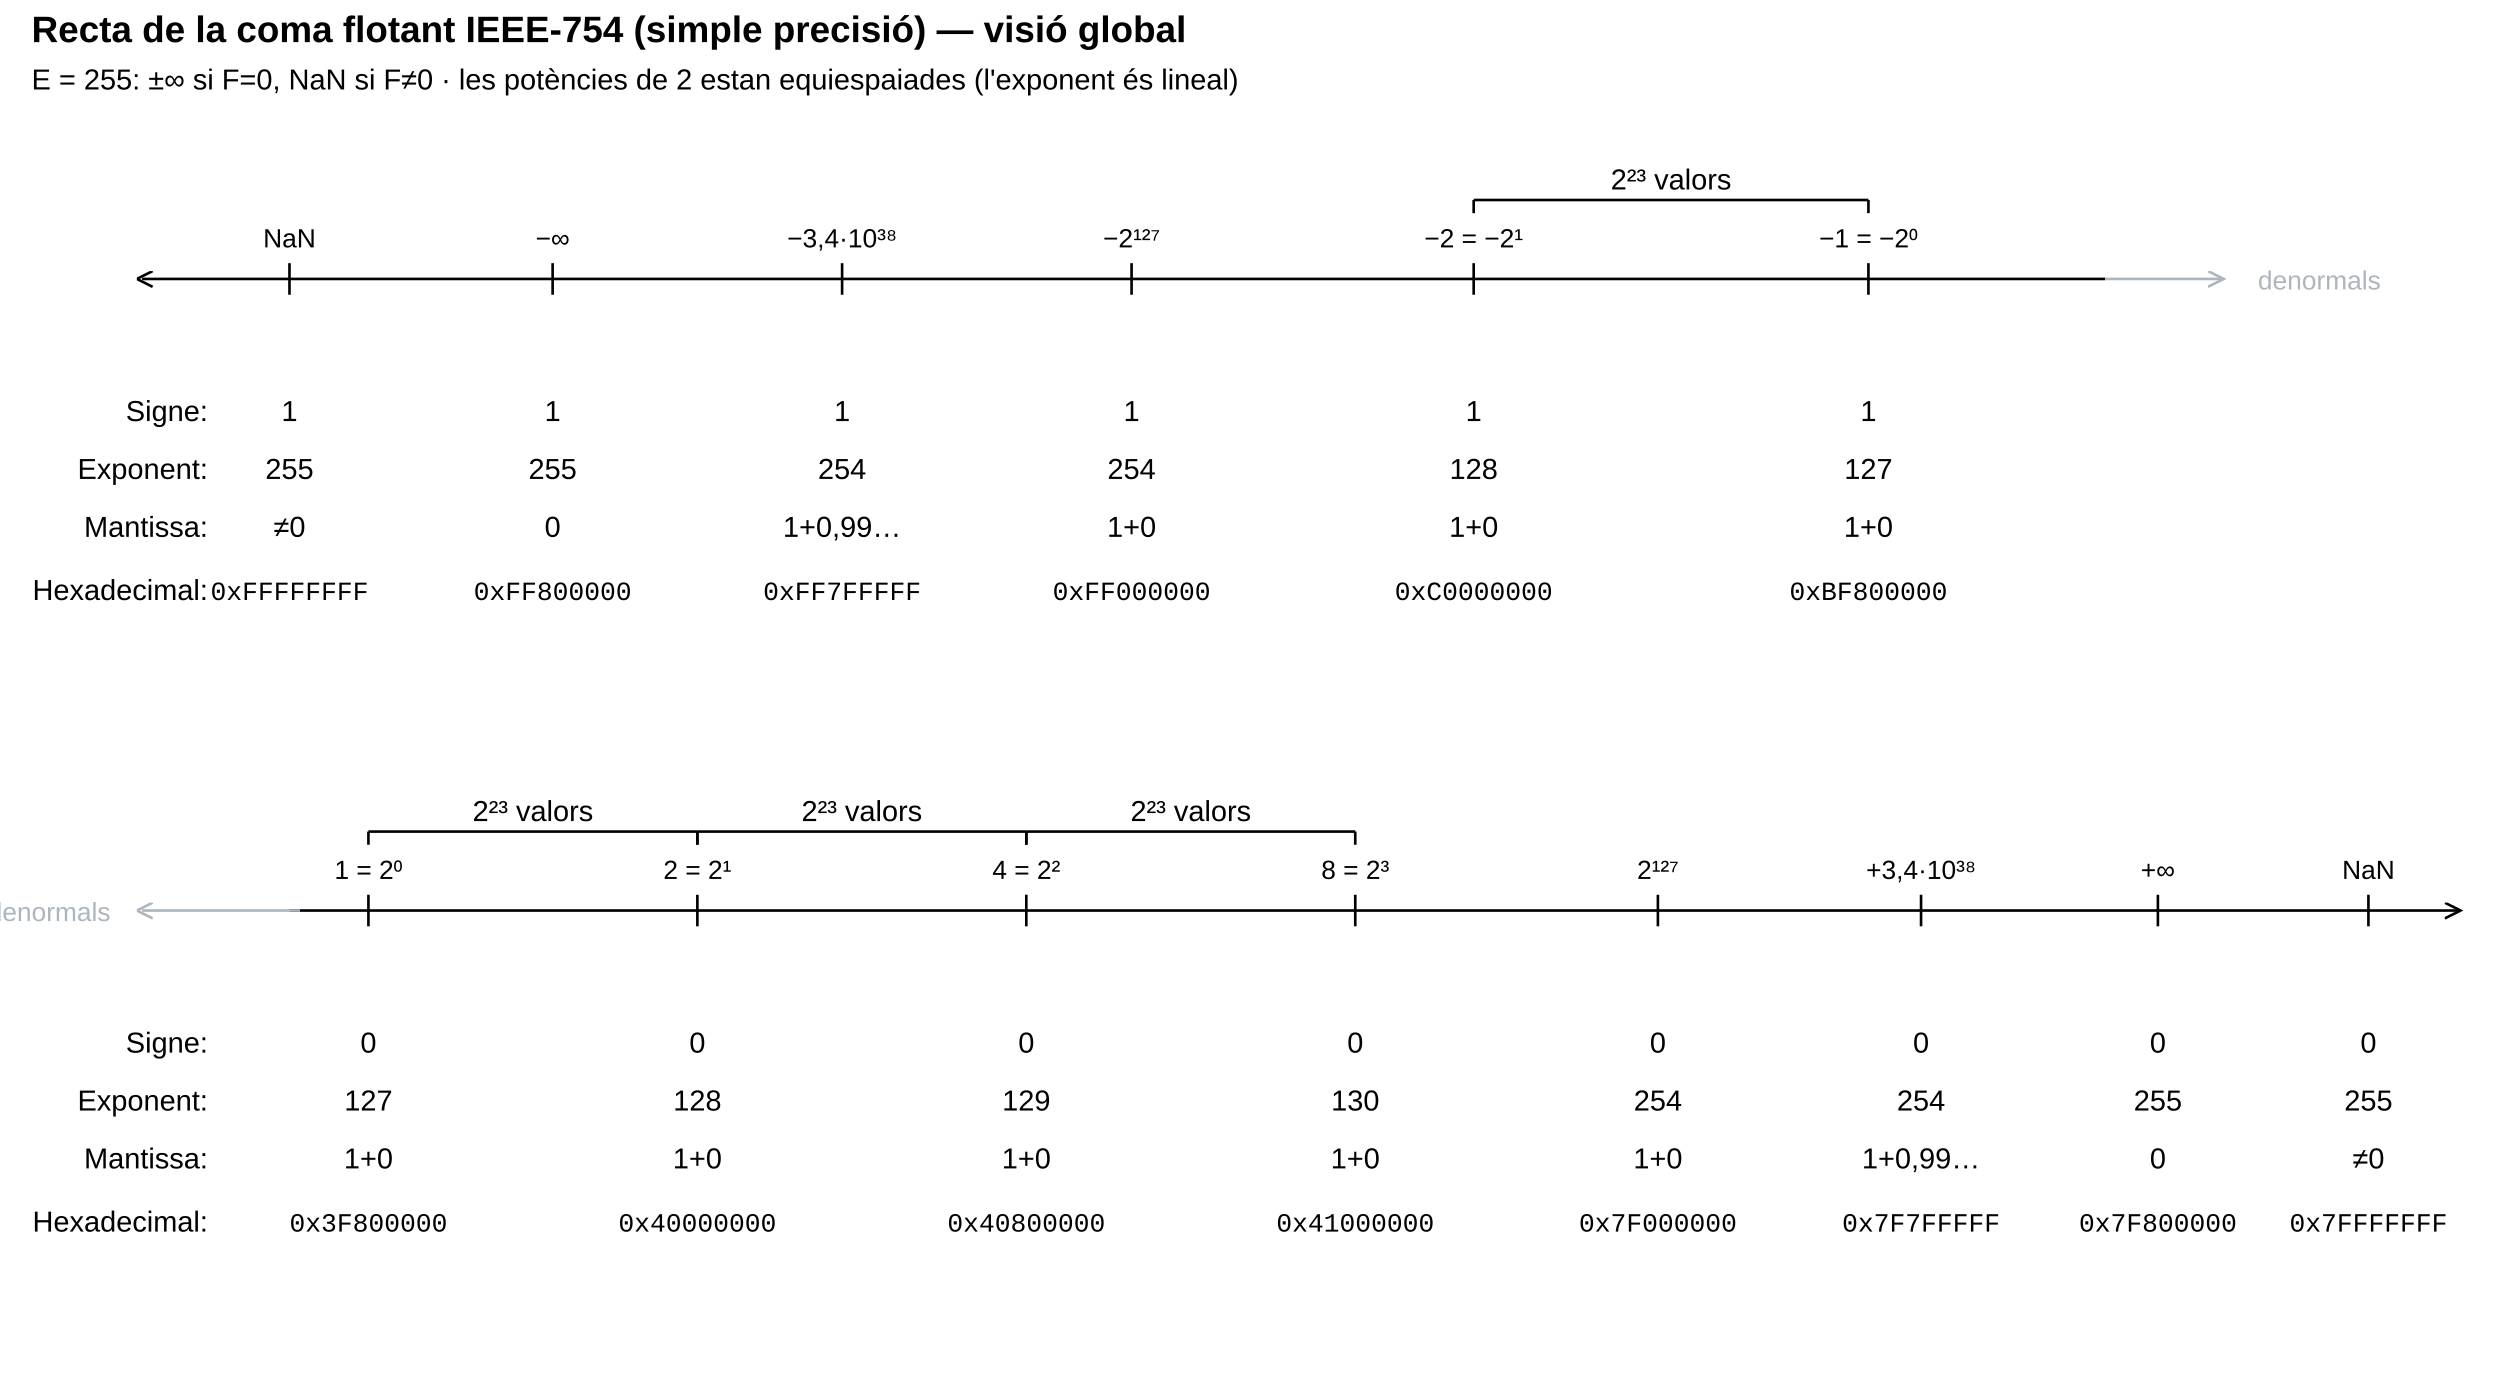
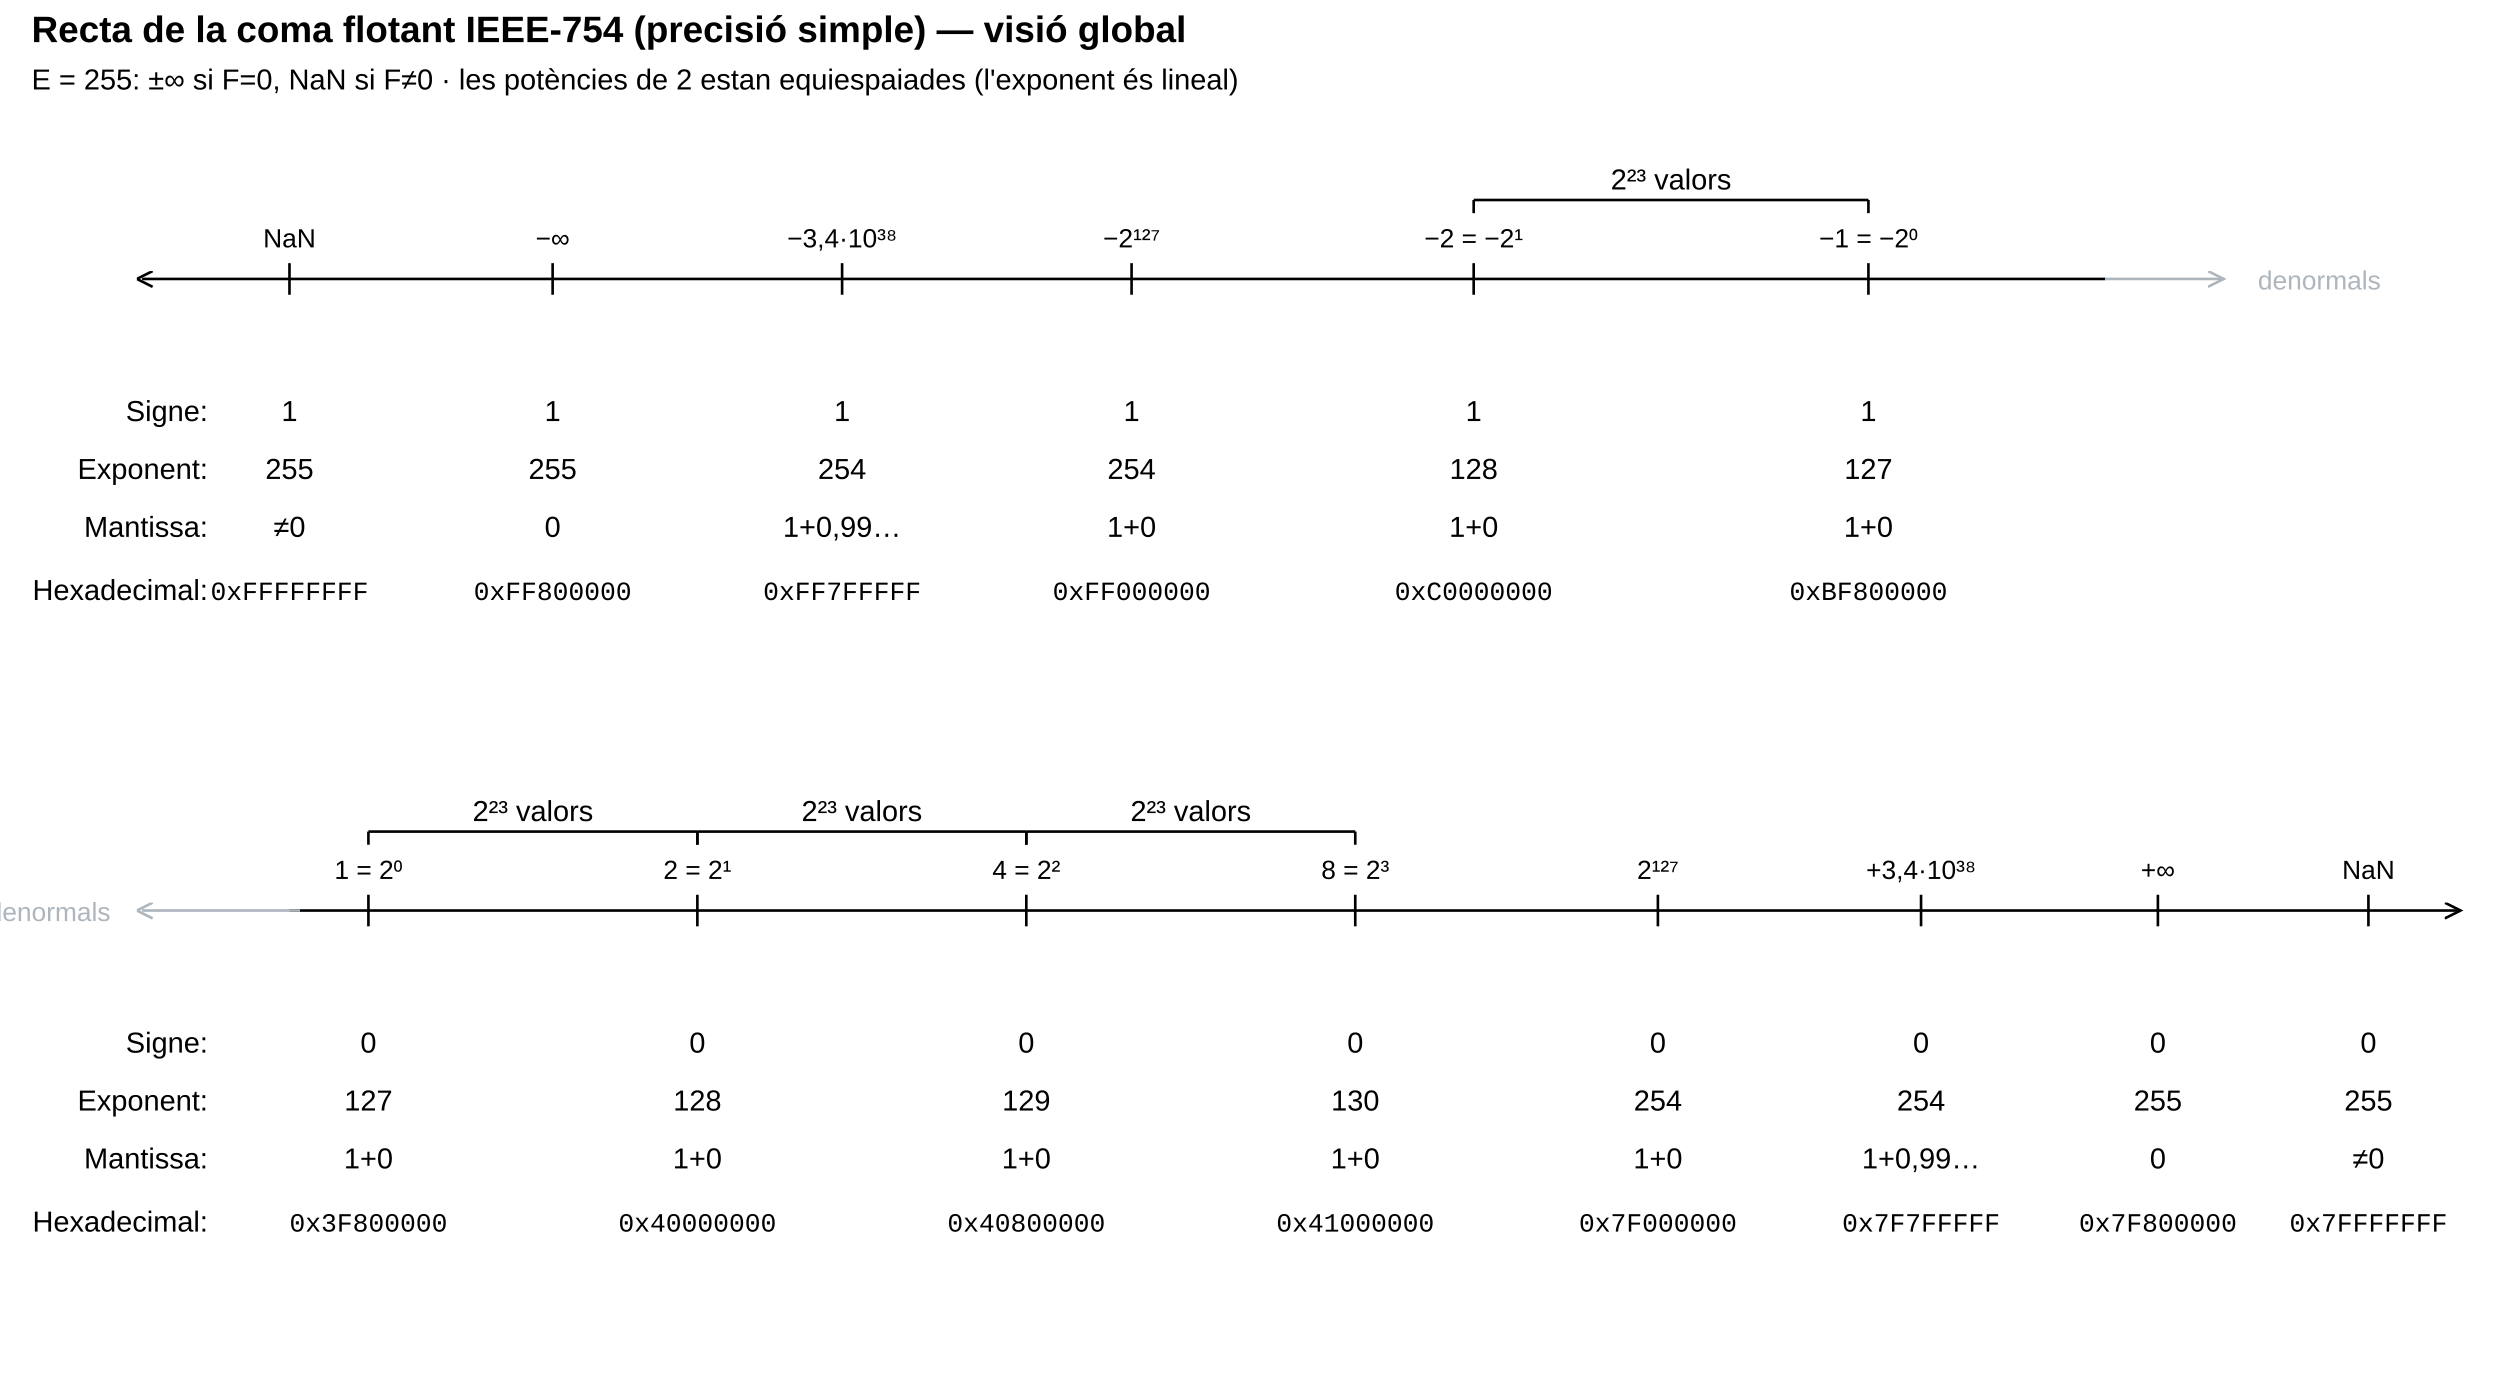
<svg xmlns="http://www.w3.org/2000/svg" width="950" height="530" viewBox="0 0 950 530" role="img">
  <defs>
    <marker id="arr-r" markerWidth="8" markerHeight="8" refX="6" refY="3" orient="auto">
      <path d="M 0,0 6,3 0,6" fill="none" stroke="#000000" stroke-width="1" />
    </marker>
    <marker id="arr-l" markerWidth="8" markerHeight="8" refX="2" refY="3" orient="auto">
      <path d="M 6,0 0,3 6,6" fill="none" stroke="#000000" stroke-width="1" />
    </marker>
    <marker id="arr-rg" markerWidth="8" markerHeight="8" refX="6" refY="3" orient="auto">
      <path d="M 0,0 6,3 0,6" fill="none" stroke="#adb5bd" stroke-width="1" />
    </marker>
    <marker id="arr-lg" markerWidth="8" markerHeight="8" refX="2" refY="3" orient="auto">
      <path d="M 6,0 0,3 6,6" fill="none" stroke="#adb5bd" stroke-width="1" />
    </marker>
  </defs>
-   <text x="12" y="16" font-family="'Liberation Sans', Arial, Helvetica, sans-serif" font-size="14" fill="#000000" text-anchor="start" font-weight="bold">Recta de la coma flotant IEEE-754 (simple precisió) — visió global</text>
+   <text x="12" y="16" font-family="'Liberation Sans', Arial, Helvetica, sans-serif" font-size="14" fill="#000000" text-anchor="start" font-weight="bold">Recta de la coma flotant IEEE-754 (precisió simple) — visió global</text>
  <text x="12" y="34" font-family="'Liberation Sans', Arial, Helvetica, sans-serif" font-size="11" fill="#000000" text-anchor="start" font-weight="normal">E = 255: ±∞ si F=0, NaN si F≠0   ·   les potències de 2 estan equiespaiades (l'exponent és lineal)</text>
  <line x1="54" y1="106" x2="800" y2="106" stroke="#000000" stroke-width="1" fill="none" marker-start="url(#arr-l)" />
  <line x1="800" y1="106" x2="845" y2="106" stroke="#adb5bd" stroke-width="1" fill="none" marker-end="url(#arr-rg)" />
  <text x="858" y="110" font-family="'Liberation Sans', Arial, Helvetica, sans-serif" font-size="10" fill="#adb5bd" text-anchor="start" font-weight="normal">denormals</text>
  <line x1="110" y1="100" x2="110" y2="112" stroke="#000000" stroke-width="1" fill="none" />
  <text x="110" y="94" font-family="'Liberation Sans', Arial, Helvetica, sans-serif" font-size="10" fill="#000000" text-anchor="middle" font-weight="normal">NaN</text>
  <line x1="210" y1="100" x2="210" y2="112" stroke="#000000" stroke-width="1" fill="none" />
  <text x="210" y="94" font-family="'Liberation Sans', Arial, Helvetica, sans-serif" font-size="10" fill="#000000" text-anchor="middle" font-weight="normal">−∞</text>
  <line x1="320" y1="100" x2="320" y2="112" stroke="#000000" stroke-width="1" fill="none" />
  <text x="320" y="94" font-family="'Liberation Sans', Arial, Helvetica, sans-serif" font-size="10" fill="#000000" text-anchor="middle" font-weight="normal">−3,4·10³⁸</text>
  <line x1="430" y1="100" x2="430" y2="112" stroke="#000000" stroke-width="1" fill="none" />
  <text x="430" y="94" font-family="'Liberation Sans', Arial, Helvetica, sans-serif" font-size="10" fill="#000000" text-anchor="middle" font-weight="normal">−2¹²⁷</text>
  <line x1="560" y1="100" x2="560" y2="112" stroke="#000000" stroke-width="1" fill="none" />
  <text x="560" y="94" font-family="'Liberation Sans', Arial, Helvetica, sans-serif" font-size="10" fill="#000000" text-anchor="middle" font-weight="normal">−2 = −2¹</text>
  <line x1="710" y1="100" x2="710" y2="112" stroke="#000000" stroke-width="1" fill="none" />
  <text x="710" y="94" font-family="'Liberation Sans', Arial, Helvetica, sans-serif" font-size="10" fill="#000000" text-anchor="middle" font-weight="normal">−1 = −2⁰</text>
  <line x1="560" y1="81" x2="560" y2="76" stroke="#000000" stroke-width="1" fill="none" />
  <line x1="560" y1="76" x2="710" y2="76" stroke="#000000" stroke-width="1" fill="none" />
  <line x1="710" y1="76" x2="710" y2="81" stroke="#000000" stroke-width="1" fill="none" />
  <text x="635.0" y="72" font-family="'Liberation Sans', Arial, Helvetica, sans-serif" font-size="11" fill="#000000" text-anchor="middle" font-weight="normal">2²³ valors</text>
  <text x="79" y="160" font-family="'Liberation Sans', Arial, Helvetica, sans-serif" font-size="11" fill="#000000" text-anchor="end" font-weight="normal">Signe:</text>
  <text x="79" y="182" font-family="'Liberation Sans', Arial, Helvetica, sans-serif" font-size="11" fill="#000000" text-anchor="end" font-weight="normal">Exponent:</text>
  <text x="79" y="204" font-family="'Liberation Sans', Arial, Helvetica, sans-serif" font-size="11" fill="#000000" text-anchor="end" font-weight="normal">Mantissa:</text>
  <text x="79" y="228" font-family="'Liberation Sans', Arial, Helvetica, sans-serif" font-size="11" fill="#000000" text-anchor="end" font-weight="normal">Hexadecimal:</text>
  <text x="110" y="160" font-family="'Liberation Sans', Arial, Helvetica, sans-serif" font-size="11" fill="#000000" text-anchor="middle" font-weight="normal">1</text>
  <text x="110" y="182" font-family="'Liberation Sans', Arial, Helvetica, sans-serif" font-size="11" fill="#000000" text-anchor="middle" font-weight="normal">255</text>
  <text x="110" y="204" font-family="'Liberation Sans', Arial, Helvetica, sans-serif" font-size="11" fill="#000000" text-anchor="middle" font-weight="normal">≠0</text>
  <text x="110" y="228" font-family="'Liberation Mono', 'Courier New', Courier, monospace" font-size="10" fill="#000000" text-anchor="middle" font-weight="normal">0xFFFFFFFF</text>
  <text x="210" y="160" font-family="'Liberation Sans', Arial, Helvetica, sans-serif" font-size="11" fill="#000000" text-anchor="middle" font-weight="normal">1</text>
  <text x="210" y="182" font-family="'Liberation Sans', Arial, Helvetica, sans-serif" font-size="11" fill="#000000" text-anchor="middle" font-weight="normal">255</text>
  <text x="210" y="204" font-family="'Liberation Sans', Arial, Helvetica, sans-serif" font-size="11" fill="#000000" text-anchor="middle" font-weight="normal">0</text>
  <text x="210" y="228" font-family="'Liberation Mono', 'Courier New', Courier, monospace" font-size="10" fill="#000000" text-anchor="middle" font-weight="normal">0xFF800000</text>
  <text x="320" y="160" font-family="'Liberation Sans', Arial, Helvetica, sans-serif" font-size="11" fill="#000000" text-anchor="middle" font-weight="normal">1</text>
  <text x="320" y="182" font-family="'Liberation Sans', Arial, Helvetica, sans-serif" font-size="11" fill="#000000" text-anchor="middle" font-weight="normal">254</text>
  <text x="320" y="204" font-family="'Liberation Sans', Arial, Helvetica, sans-serif" font-size="11" fill="#000000" text-anchor="middle" font-weight="normal">1+0,99…</text>
  <text x="320" y="228" font-family="'Liberation Mono', 'Courier New', Courier, monospace" font-size="10" fill="#000000" text-anchor="middle" font-weight="normal">0xFF7FFFFF</text>
  <text x="430" y="160" font-family="'Liberation Sans', Arial, Helvetica, sans-serif" font-size="11" fill="#000000" text-anchor="middle" font-weight="normal">1</text>
  <text x="430" y="182" font-family="'Liberation Sans', Arial, Helvetica, sans-serif" font-size="11" fill="#000000" text-anchor="middle" font-weight="normal">254</text>
  <text x="430" y="204" font-family="'Liberation Sans', Arial, Helvetica, sans-serif" font-size="11" fill="#000000" text-anchor="middle" font-weight="normal">1+0</text>
  <text x="430" y="228" font-family="'Liberation Mono', 'Courier New', Courier, monospace" font-size="10" fill="#000000" text-anchor="middle" font-weight="normal">0xFF000000</text>
  <text x="560" y="160" font-family="'Liberation Sans', Arial, Helvetica, sans-serif" font-size="11" fill="#000000" text-anchor="middle" font-weight="normal">1</text>
  <text x="560" y="182" font-family="'Liberation Sans', Arial, Helvetica, sans-serif" font-size="11" fill="#000000" text-anchor="middle" font-weight="normal">128</text>
  <text x="560" y="204" font-family="'Liberation Sans', Arial, Helvetica, sans-serif" font-size="11" fill="#000000" text-anchor="middle" font-weight="normal">1+0</text>
  <text x="560" y="228" font-family="'Liberation Mono', 'Courier New', Courier, monospace" font-size="10" fill="#000000" text-anchor="middle" font-weight="normal">0xC0000000</text>
  <text x="710" y="160" font-family="'Liberation Sans', Arial, Helvetica, sans-serif" font-size="11" fill="#000000" text-anchor="middle" font-weight="normal">1</text>
  <text x="710" y="182" font-family="'Liberation Sans', Arial, Helvetica, sans-serif" font-size="11" fill="#000000" text-anchor="middle" font-weight="normal">127</text>
  <text x="710" y="204" font-family="'Liberation Sans', Arial, Helvetica, sans-serif" font-size="11" fill="#000000" text-anchor="middle" font-weight="normal">1+0</text>
  <text x="710" y="228" font-family="'Liberation Mono', 'Courier New', Courier, monospace" font-size="10" fill="#000000" text-anchor="middle" font-weight="normal">0xBF800000</text>
  <line x1="110" y1="346" x2="935" y2="346" stroke="#000000" stroke-width="1" fill="none" marker-end="url(#arr-r)" />
  <line x1="54" y1="346" x2="114" y2="346" stroke="#adb5bd" stroke-width="1" fill="none" marker-start="url(#arr-lg)" />
  <text x="42" y="350" font-family="'Liberation Sans', Arial, Helvetica, sans-serif" font-size="10" fill="#adb5bd" text-anchor="end" font-weight="normal">denormals</text>
  <line x1="140" y1="340" x2="140" y2="352" stroke="#000000" stroke-width="1" fill="none" />
  <text x="140" y="334" font-family="'Liberation Sans', Arial, Helvetica, sans-serif" font-size="10" fill="#000000" text-anchor="middle" font-weight="normal">1 = 2⁰</text>
  <line x1="265" y1="340" x2="265" y2="352" stroke="#000000" stroke-width="1" fill="none" />
  <text x="265" y="334" font-family="'Liberation Sans', Arial, Helvetica, sans-serif" font-size="10" fill="#000000" text-anchor="middle" font-weight="normal">2 = 2¹</text>
  <line x1="390" y1="340" x2="390" y2="352" stroke="#000000" stroke-width="1" fill="none" />
  <text x="390" y="334" font-family="'Liberation Sans', Arial, Helvetica, sans-serif" font-size="10" fill="#000000" text-anchor="middle" font-weight="normal">4 = 2²</text>
  <line x1="515" y1="340" x2="515" y2="352" stroke="#000000" stroke-width="1" fill="none" />
  <text x="515" y="334" font-family="'Liberation Sans', Arial, Helvetica, sans-serif" font-size="10" fill="#000000" text-anchor="middle" font-weight="normal">8 = 2³</text>
  <line x1="630" y1="340" x2="630" y2="352" stroke="#000000" stroke-width="1" fill="none" />
  <text x="630" y="334" font-family="'Liberation Sans', Arial, Helvetica, sans-serif" font-size="10" fill="#000000" text-anchor="middle" font-weight="normal">2¹²⁷</text>
  <line x1="730" y1="340" x2="730" y2="352" stroke="#000000" stroke-width="1" fill="none" />
  <text x="730" y="334" font-family="'Liberation Sans', Arial, Helvetica, sans-serif" font-size="10" fill="#000000" text-anchor="middle" font-weight="normal">+3,4·10³⁸</text>
  <line x1="820" y1="340" x2="820" y2="352" stroke="#000000" stroke-width="1" fill="none" />
  <text x="820" y="334" font-family="'Liberation Sans', Arial, Helvetica, sans-serif" font-size="10" fill="#000000" text-anchor="middle" font-weight="normal">+∞</text>
  <line x1="900" y1="340" x2="900" y2="352" stroke="#000000" stroke-width="1" fill="none" />
  <text x="900" y="334" font-family="'Liberation Sans', Arial, Helvetica, sans-serif" font-size="10" fill="#000000" text-anchor="middle" font-weight="normal">NaN</text>
  <line x1="140" y1="321" x2="140" y2="316" stroke="#000000" stroke-width="1" fill="none" />
  <line x1="140" y1="316" x2="265" y2="316" stroke="#000000" stroke-width="1" fill="none" />
  <line x1="265" y1="316" x2="265" y2="321" stroke="#000000" stroke-width="1" fill="none" />
  <text x="202.5" y="312" font-family="'Liberation Sans', Arial, Helvetica, sans-serif" font-size="11" fill="#000000" text-anchor="middle" font-weight="normal">2²³ valors</text>
  <line x1="265" y1="321" x2="265" y2="316" stroke="#000000" stroke-width="1" fill="none" />
  <line x1="265" y1="316" x2="390" y2="316" stroke="#000000" stroke-width="1" fill="none" />
  <line x1="390" y1="316" x2="390" y2="321" stroke="#000000" stroke-width="1" fill="none" />
  <text x="327.5" y="312" font-family="'Liberation Sans', Arial, Helvetica, sans-serif" font-size="11" fill="#000000" text-anchor="middle" font-weight="normal">2²³ valors</text>
  <line x1="390" y1="321" x2="390" y2="316" stroke="#000000" stroke-width="1" fill="none" />
  <line x1="390" y1="316" x2="515" y2="316" stroke="#000000" stroke-width="1" fill="none" />
  <line x1="515" y1="316" x2="515" y2="321" stroke="#000000" stroke-width="1" fill="none" />
  <text x="452.5" y="312" font-family="'Liberation Sans', Arial, Helvetica, sans-serif" font-size="11" fill="#000000" text-anchor="middle" font-weight="normal">2²³ valors</text>
  <text x="79" y="400" font-family="'Liberation Sans', Arial, Helvetica, sans-serif" font-size="11" fill="#000000" text-anchor="end" font-weight="normal">Signe:</text>
  <text x="79" y="422" font-family="'Liberation Sans', Arial, Helvetica, sans-serif" font-size="11" fill="#000000" text-anchor="end" font-weight="normal">Exponent:</text>
  <text x="79" y="444" font-family="'Liberation Sans', Arial, Helvetica, sans-serif" font-size="11" fill="#000000" text-anchor="end" font-weight="normal">Mantissa:</text>
  <text x="79" y="468" font-family="'Liberation Sans', Arial, Helvetica, sans-serif" font-size="11" fill="#000000" text-anchor="end" font-weight="normal">Hexadecimal:</text>
  <text x="140" y="400" font-family="'Liberation Sans', Arial, Helvetica, sans-serif" font-size="11" fill="#000000" text-anchor="middle" font-weight="normal">0</text>
  <text x="140" y="422" font-family="'Liberation Sans', Arial, Helvetica, sans-serif" font-size="11" fill="#000000" text-anchor="middle" font-weight="normal">127</text>
  <text x="140" y="444" font-family="'Liberation Sans', Arial, Helvetica, sans-serif" font-size="11" fill="#000000" text-anchor="middle" font-weight="normal">1+0</text>
  <text x="140" y="468" font-family="'Liberation Mono', 'Courier New', Courier, monospace" font-size="10" fill="#000000" text-anchor="middle" font-weight="normal">0x3F800000</text>
  <text x="265" y="400" font-family="'Liberation Sans', Arial, Helvetica, sans-serif" font-size="11" fill="#000000" text-anchor="middle" font-weight="normal">0</text>
  <text x="265" y="422" font-family="'Liberation Sans', Arial, Helvetica, sans-serif" font-size="11" fill="#000000" text-anchor="middle" font-weight="normal">128</text>
  <text x="265" y="444" font-family="'Liberation Sans', Arial, Helvetica, sans-serif" font-size="11" fill="#000000" text-anchor="middle" font-weight="normal">1+0</text>
  <text x="265" y="468" font-family="'Liberation Mono', 'Courier New', Courier, monospace" font-size="10" fill="#000000" text-anchor="middle" font-weight="normal">0x40000000</text>
  <text x="390" y="400" font-family="'Liberation Sans', Arial, Helvetica, sans-serif" font-size="11" fill="#000000" text-anchor="middle" font-weight="normal">0</text>
  <text x="390" y="422" font-family="'Liberation Sans', Arial, Helvetica, sans-serif" font-size="11" fill="#000000" text-anchor="middle" font-weight="normal">129</text>
  <text x="390" y="444" font-family="'Liberation Sans', Arial, Helvetica, sans-serif" font-size="11" fill="#000000" text-anchor="middle" font-weight="normal">1+0</text>
  <text x="390" y="468" font-family="'Liberation Mono', 'Courier New', Courier, monospace" font-size="10" fill="#000000" text-anchor="middle" font-weight="normal">0x40800000</text>
  <text x="515" y="400" font-family="'Liberation Sans', Arial, Helvetica, sans-serif" font-size="11" fill="#000000" text-anchor="middle" font-weight="normal">0</text>
  <text x="515" y="422" font-family="'Liberation Sans', Arial, Helvetica, sans-serif" font-size="11" fill="#000000" text-anchor="middle" font-weight="normal">130</text>
  <text x="515" y="444" font-family="'Liberation Sans', Arial, Helvetica, sans-serif" font-size="11" fill="#000000" text-anchor="middle" font-weight="normal">1+0</text>
  <text x="515" y="468" font-family="'Liberation Mono', 'Courier New', Courier, monospace" font-size="10" fill="#000000" text-anchor="middle" font-weight="normal">0x41000000</text>
  <text x="630" y="400" font-family="'Liberation Sans', Arial, Helvetica, sans-serif" font-size="11" fill="#000000" text-anchor="middle" font-weight="normal">0</text>
  <text x="630" y="422" font-family="'Liberation Sans', Arial, Helvetica, sans-serif" font-size="11" fill="#000000" text-anchor="middle" font-weight="normal">254</text>
  <text x="630" y="444" font-family="'Liberation Sans', Arial, Helvetica, sans-serif" font-size="11" fill="#000000" text-anchor="middle" font-weight="normal">1+0</text>
  <text x="630" y="468" font-family="'Liberation Mono', 'Courier New', Courier, monospace" font-size="10" fill="#000000" text-anchor="middle" font-weight="normal">0x7F000000</text>
  <text x="730" y="400" font-family="'Liberation Sans', Arial, Helvetica, sans-serif" font-size="11" fill="#000000" text-anchor="middle" font-weight="normal">0</text>
  <text x="730" y="422" font-family="'Liberation Sans', Arial, Helvetica, sans-serif" font-size="11" fill="#000000" text-anchor="middle" font-weight="normal">254</text>
  <text x="730" y="444" font-family="'Liberation Sans', Arial, Helvetica, sans-serif" font-size="11" fill="#000000" text-anchor="middle" font-weight="normal">1+0,99…</text>
  <text x="730" y="468" font-family="'Liberation Mono', 'Courier New', Courier, monospace" font-size="10" fill="#000000" text-anchor="middle" font-weight="normal">0x7F7FFFFF</text>
  <text x="820" y="400" font-family="'Liberation Sans', Arial, Helvetica, sans-serif" font-size="11" fill="#000000" text-anchor="middle" font-weight="normal">0</text>
  <text x="820" y="422" font-family="'Liberation Sans', Arial, Helvetica, sans-serif" font-size="11" fill="#000000" text-anchor="middle" font-weight="normal">255</text>
  <text x="820" y="444" font-family="'Liberation Sans', Arial, Helvetica, sans-serif" font-size="11" fill="#000000" text-anchor="middle" font-weight="normal">0</text>
  <text x="820" y="468" font-family="'Liberation Mono', 'Courier New', Courier, monospace" font-size="10" fill="#000000" text-anchor="middle" font-weight="normal">0x7F800000</text>
  <text x="900" y="400" font-family="'Liberation Sans', Arial, Helvetica, sans-serif" font-size="11" fill="#000000" text-anchor="middle" font-weight="normal">0</text>
  <text x="900" y="422" font-family="'Liberation Sans', Arial, Helvetica, sans-serif" font-size="11" fill="#000000" text-anchor="middle" font-weight="normal">255</text>
  <text x="900" y="444" font-family="'Liberation Sans', Arial, Helvetica, sans-serif" font-size="11" fill="#000000" text-anchor="middle" font-weight="normal">≠0</text>
  <text x="900" y="468" font-family="'Liberation Mono', 'Courier New', Courier, monospace" font-size="10" fill="#000000" text-anchor="middle" font-weight="normal">0x7FFFFFFF</text>
</svg>
